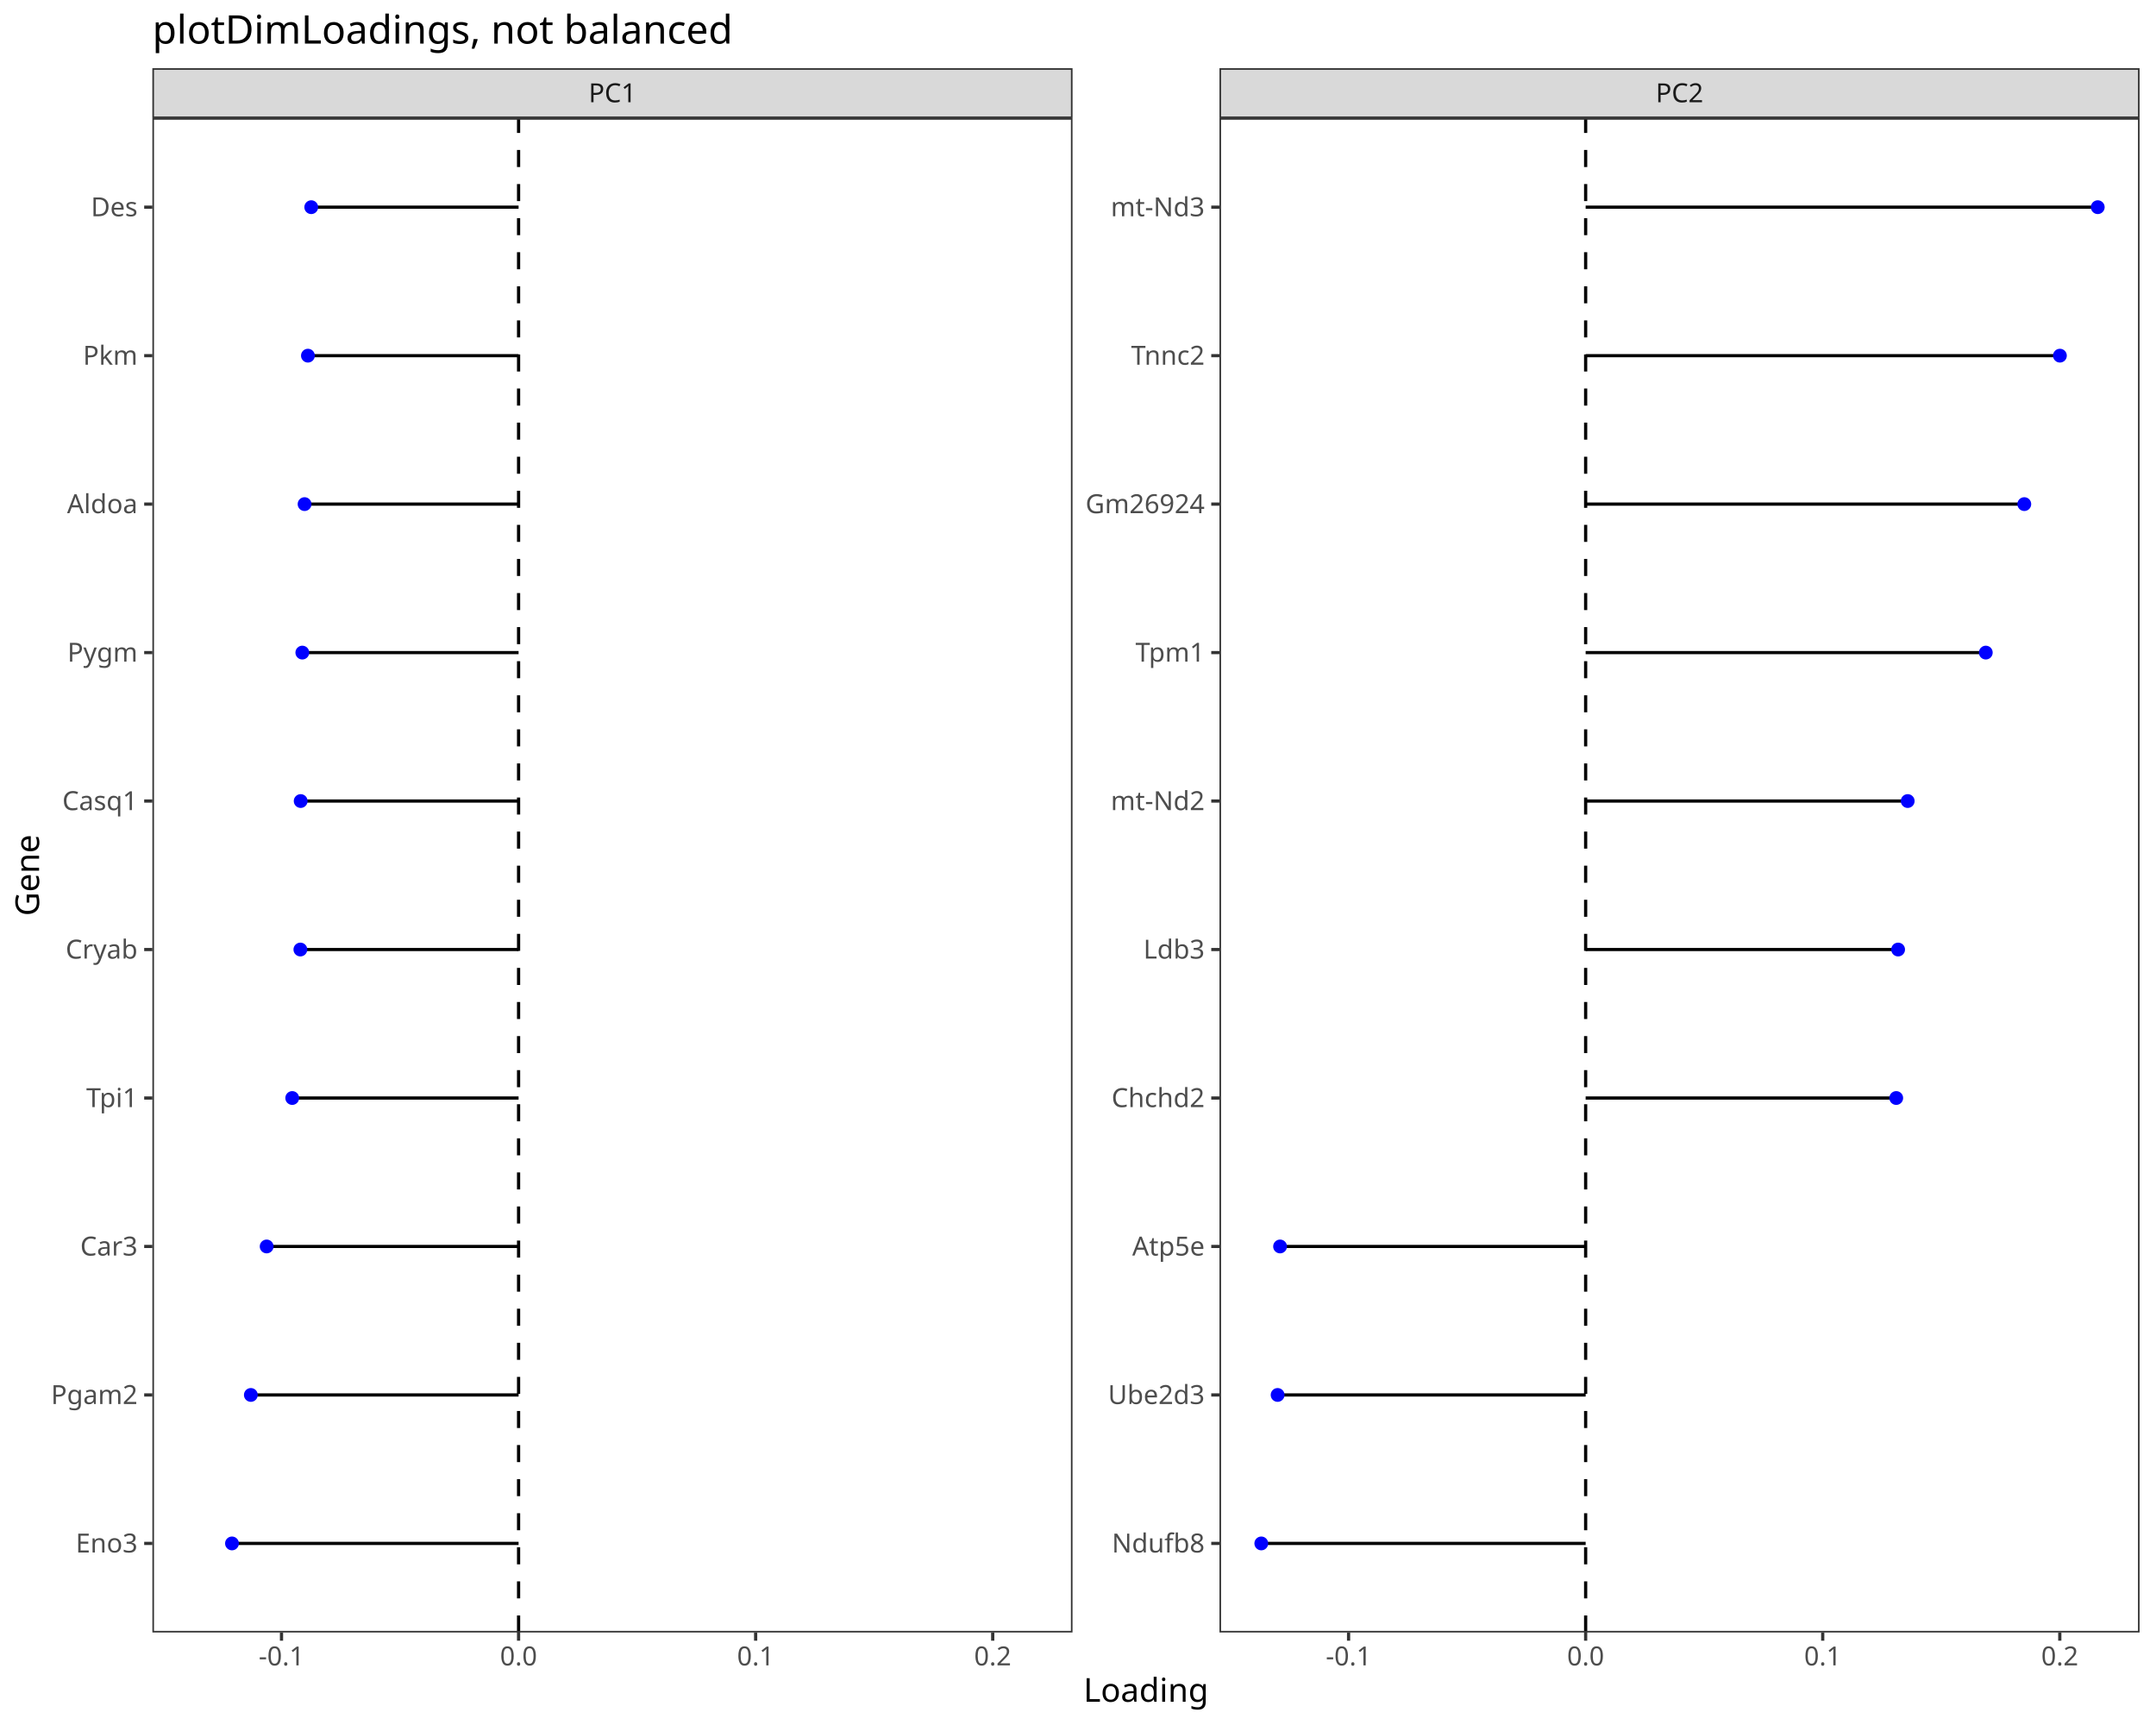
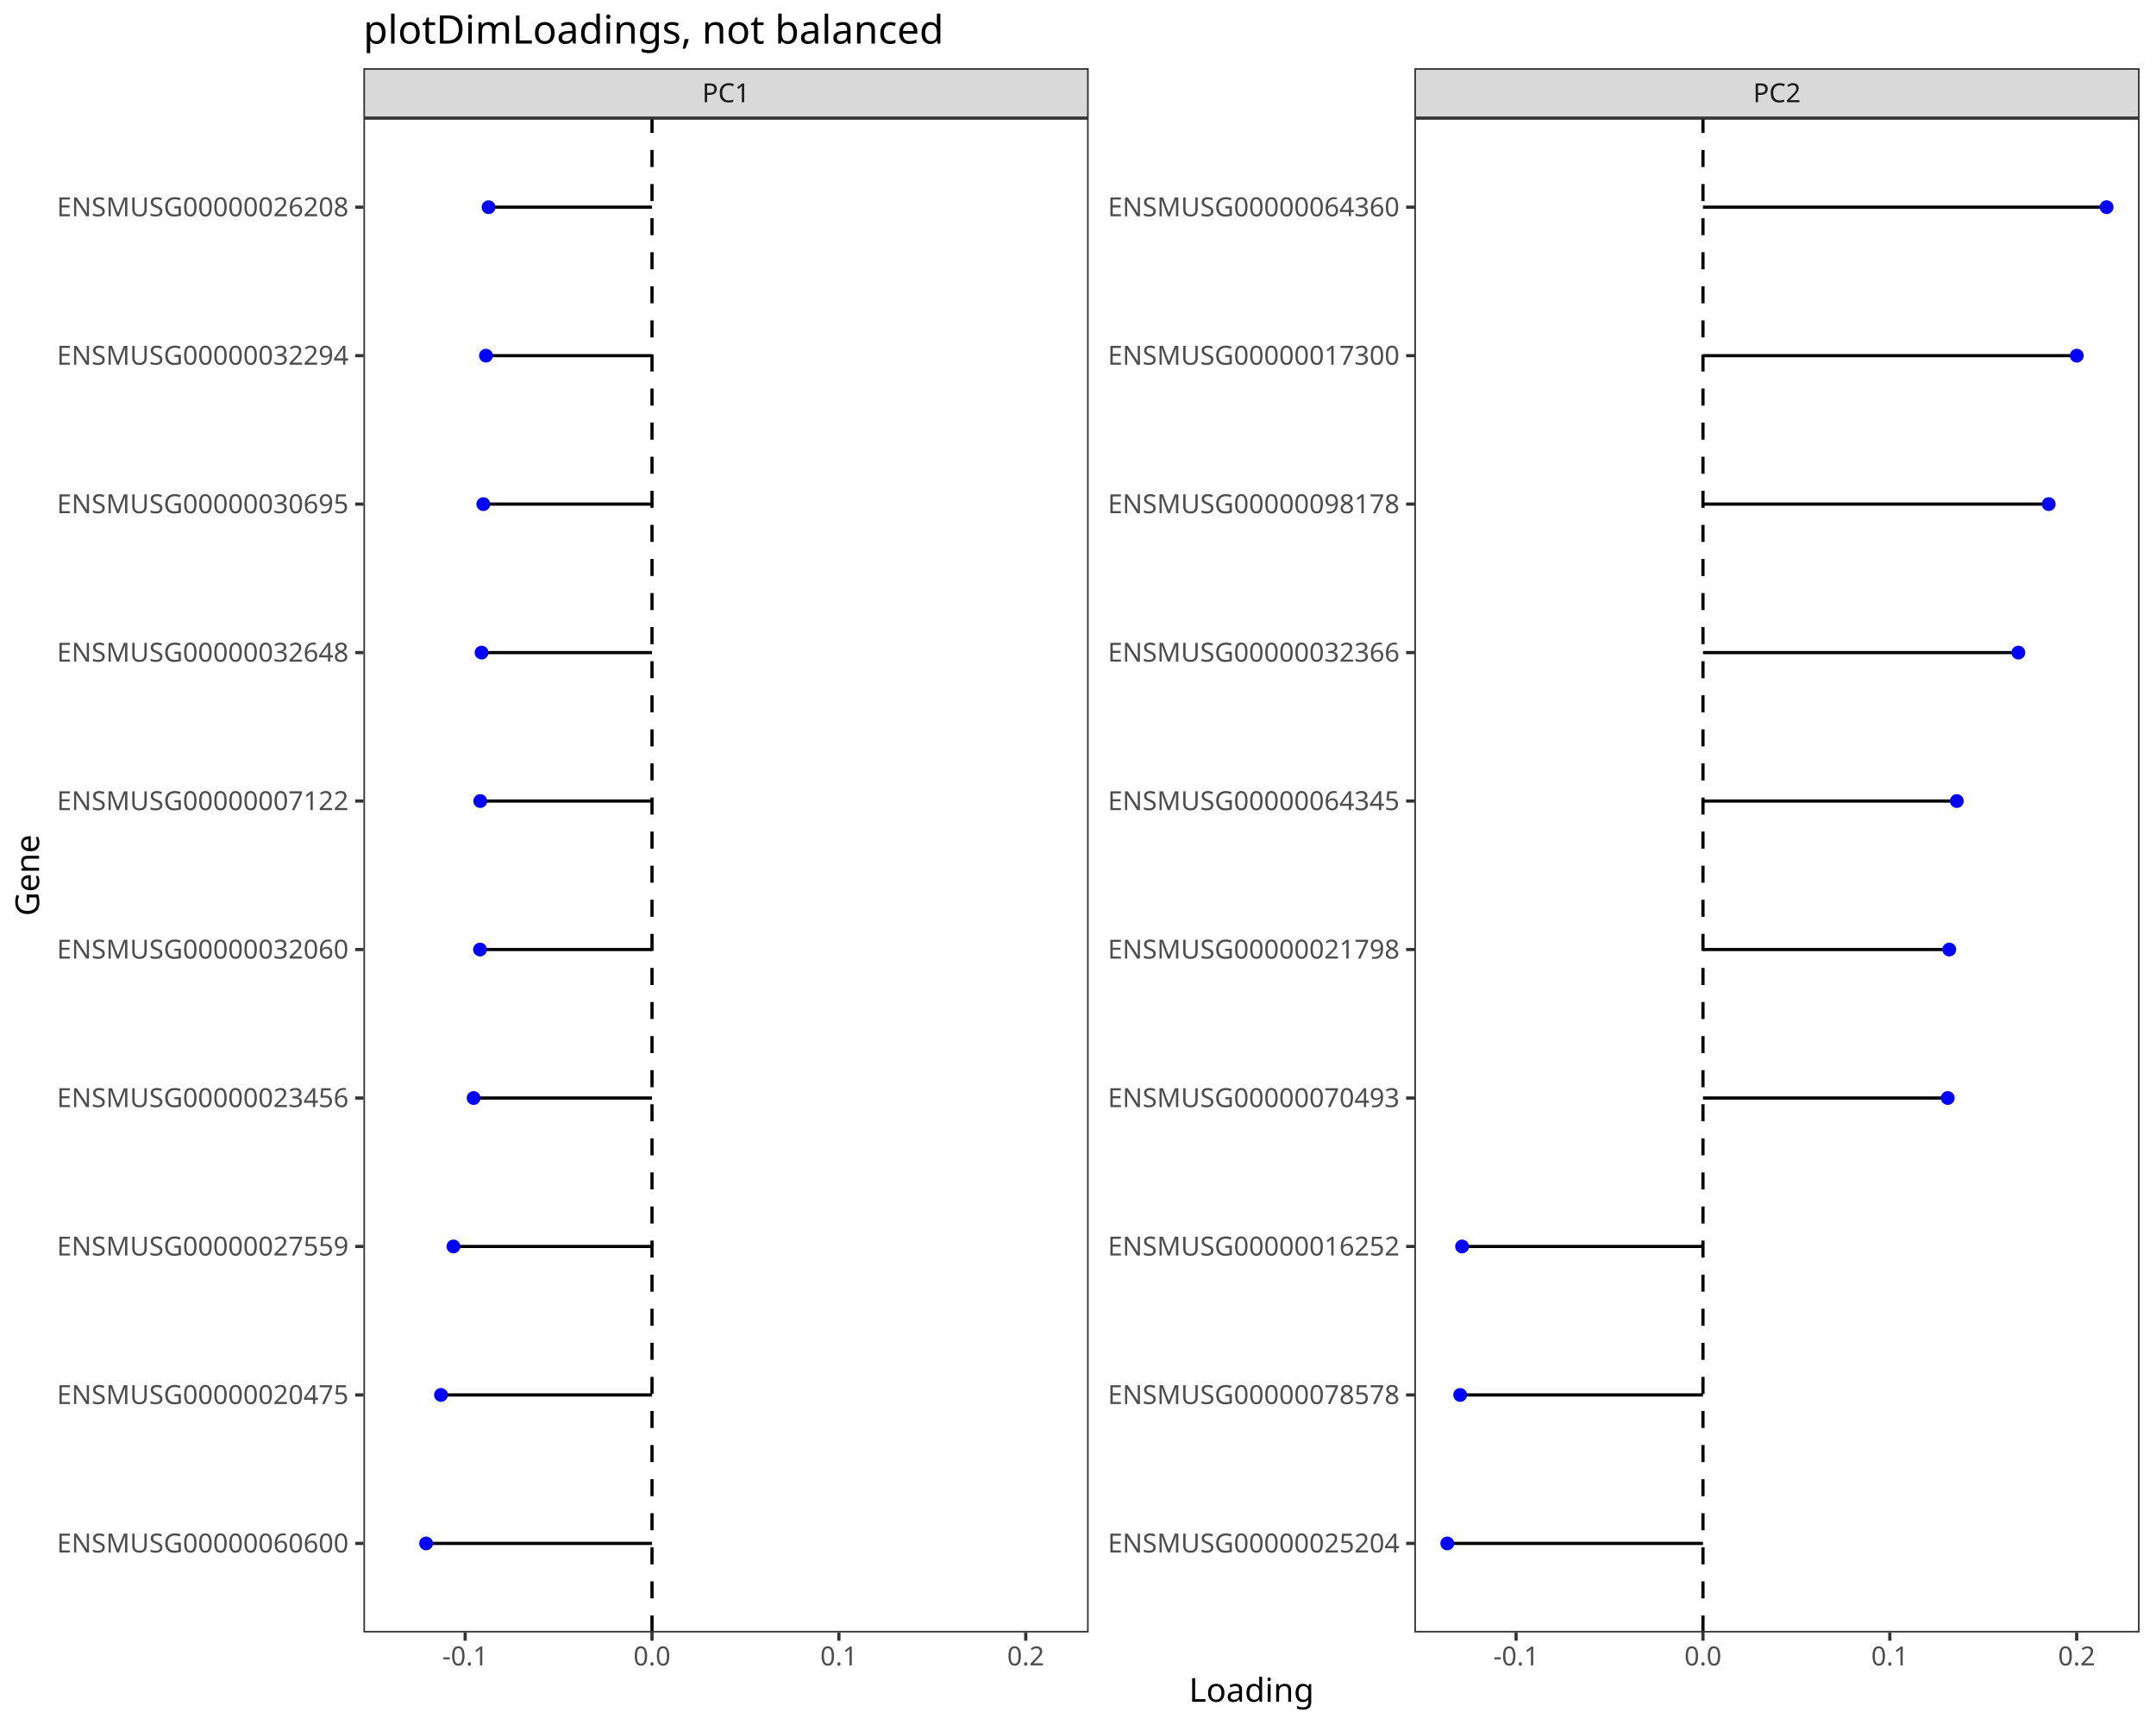
<svg xmlns="http://www.w3.org/2000/svg" class="svglite" data-engine-version="2.0" width="720.00pt" height="576.00pt" viewBox="0 0 720.00 576.00">
  <defs>
    <style type="text/css">
    .svglite line, .svglite polyline, .svglite polygon, .svglite path, .svglite rect, .svglite circle {
      fill: none;
      stroke: #000000;
      stroke-linecap: round;
      stroke-linejoin: round;
      stroke-miterlimit: 10.00;
    }
  </style>
  </defs>
  <rect width="100%" height="100%" style="stroke: none; fill: #FFFFFF;" />
  <defs>
    <clipPath id="cpMC4wMHw3MjAuMDB8MC4wMHw1NzYuMDA=">
      <rect x="0.00" y="0.00" width="720.00" height="576.00" />
    </clipPath>
  </defs>
  <g clip-path="url(#cpMC4wMHw3MjAuMDB8MC4wMHw1NzYuMDA=)">
    <rect x="0.00" y="0.00" width="720.00" height="576.00" style="stroke-width: 1.07; stroke: #FFFFFF; fill: #FFFFFF;" />
  </g>
  <defs>
-     <clipPath id="cpNTAuODl8MzU4LjE3fDM5LjQzfDU0NS4xMQ==">
-       <rect x="50.89" y="39.43" width="307.28" height="505.68" />
+     <clipPath id="cpMTIxLjM2fDM2My41NnwzOS40M3w1NDUuMTE=">
+       <rect x="121.36" y="39.43" width="242.20" height="505.68" />
    </clipPath>
  </defs>
-   <g clip-path="url(#cpNTAuODl8MzU4LjE3fDM5LjQzfDU0NS4xMQ==)">
-     <rect x="50.89" y="39.43" width="307.28" height="505.68" style="stroke-width: 1.07; stroke: none; fill: #FFFFFF;" />
-     <line x1="77.47" y1="515.37" x2="173.18" y2="515.37" style="stroke-width: 1.07; stroke-linecap: butt;" />
-     <line x1="83.77" y1="465.79" x2="173.18" y2="465.79" style="stroke-width: 1.07; stroke-linecap: butt;" />
-     <line x1="89.05" y1="416.21" x2="173.18" y2="416.21" style="stroke-width: 1.07; stroke-linecap: butt;" />
-     <line x1="97.59" y1="366.64" x2="173.18" y2="366.64" style="stroke-width: 1.07; stroke-linecap: butt;" />
-     <line x1="100.31" y1="317.06" x2="173.18" y2="317.06" style="stroke-width: 1.07; stroke-linecap: butt;" />
-     <line x1="100.41" y1="267.48" x2="173.18" y2="267.48" style="stroke-width: 1.07; stroke-linecap: butt;" />
-     <line x1="100.96" y1="217.91" x2="173.18" y2="217.91" style="stroke-width: 1.07; stroke-linecap: butt;" />
-     <line x1="101.71" y1="168.33" x2="173.18" y2="168.33" style="stroke-width: 1.07; stroke-linecap: butt;" />
-     <line x1="102.83" y1="118.76" x2="173.18" y2="118.76" style="stroke-width: 1.07; stroke-linecap: butt;" />
-     <line x1="103.94" y1="69.18" x2="173.18" y2="69.18" style="stroke-width: 1.07; stroke-linecap: butt;" />
-     <circle cx="77.47" cy="515.37" r="1.95" style="stroke-width: 0.71; stroke: #0000FF; fill: #0000FF;" />
-     <circle cx="83.77" cy="465.79" r="1.95" style="stroke-width: 0.71; stroke: #0000FF; fill: #0000FF;" />
-     <circle cx="89.05" cy="416.21" r="1.95" style="stroke-width: 0.71; stroke: #0000FF; fill: #0000FF;" />
-     <circle cx="97.59" cy="366.64" r="1.95" style="stroke-width: 0.71; stroke: #0000FF; fill: #0000FF;" />
-     <circle cx="100.31" cy="317.06" r="1.95" style="stroke-width: 0.71; stroke: #0000FF; fill: #0000FF;" />
-     <circle cx="100.41" cy="267.48" r="1.95" style="stroke-width: 0.71; stroke: #0000FF; fill: #0000FF;" />
-     <circle cx="100.96" cy="217.91" r="1.95" style="stroke-width: 0.71; stroke: #0000FF; fill: #0000FF;" />
-     <circle cx="101.71" cy="168.33" r="1.95" style="stroke-width: 0.71; stroke: #0000FF; fill: #0000FF;" />
-     <circle cx="102.83" cy="118.76" r="1.95" style="stroke-width: 0.71; stroke: #0000FF; fill: #0000FF;" />
-     <circle cx="103.94" cy="69.18" r="1.95" style="stroke-width: 0.71; stroke: #0000FF; fill: #0000FF;" />
-     <line x1="173.18" y1="545.11" x2="173.18" y2="39.43" style="stroke-width: 1.07; stroke-dasharray: 5.69,5.69; stroke-linecap: butt;" />
-     <rect x="50.89" y="39.43" width="307.28" height="505.68" style="stroke-width: 1.07; stroke: #333333;" />
+   <g clip-path="url(#cpMTIxLjM2fDM2My41NnwzOS40M3w1NDUuMTE=)">
+     <rect x="121.36" y="39.43" width="242.20" height="505.68" style="stroke-width: 1.07; stroke: none; fill: #FFFFFF;" />
+     <line x1="142.30" y1="515.37" x2="217.74" y2="515.37" style="stroke-width: 1.07; stroke-linecap: butt;" />
+     <line x1="147.27" y1="465.79" x2="217.74" y2="465.79" style="stroke-width: 1.07; stroke-linecap: butt;" />
+     <line x1="151.43" y1="416.21" x2="217.74" y2="416.21" style="stroke-width: 1.07; stroke-linecap: butt;" />
+     <line x1="158.17" y1="366.64" x2="217.74" y2="366.64" style="stroke-width: 1.07; stroke-linecap: butt;" />
+     <line x1="160.31" y1="317.06" x2="217.74" y2="317.06" style="stroke-width: 1.07; stroke-linecap: butt;" />
+     <line x1="160.38" y1="267.48" x2="217.74" y2="267.48" style="stroke-width: 1.07; stroke-linecap: butt;" />
+     <line x1="160.82" y1="217.91" x2="217.74" y2="217.91" style="stroke-width: 1.07; stroke-linecap: butt;" />
+     <line x1="161.41" y1="168.33" x2="217.74" y2="168.33" style="stroke-width: 1.07; stroke-linecap: butt;" />
+     <line x1="162.29" y1="118.76" x2="217.74" y2="118.76" style="stroke-width: 1.07; stroke-linecap: butt;" />
+     <line x1="163.17" y1="69.18" x2="217.74" y2="69.18" style="stroke-width: 1.07; stroke-linecap: butt;" />
+     <circle cx="142.30" cy="515.37" r="1.95" style="stroke-width: 0.71; stroke: #0000FF; fill: #0000FF;" />
+     <circle cx="147.27" cy="465.79" r="1.95" style="stroke-width: 0.71; stroke: #0000FF; fill: #0000FF;" />
+     <circle cx="151.43" cy="416.21" r="1.95" style="stroke-width: 0.71; stroke: #0000FF; fill: #0000FF;" />
+     <circle cx="158.17" cy="366.64" r="1.95" style="stroke-width: 0.71; stroke: #0000FF; fill: #0000FF;" />
+     <circle cx="160.31" cy="317.06" r="1.95" style="stroke-width: 0.71; stroke: #0000FF; fill: #0000FF;" />
+     <circle cx="160.38" cy="267.48" r="1.95" style="stroke-width: 0.71; stroke: #0000FF; fill: #0000FF;" />
+     <circle cx="160.82" cy="217.91" r="1.95" style="stroke-width: 0.71; stroke: #0000FF; fill: #0000FF;" />
+     <circle cx="161.41" cy="168.33" r="1.95" style="stroke-width: 0.71; stroke: #0000FF; fill: #0000FF;" />
+     <circle cx="162.29" cy="118.76" r="1.95" style="stroke-width: 0.71; stroke: #0000FF; fill: #0000FF;" />
+     <circle cx="163.17" cy="69.18" r="1.95" style="stroke-width: 0.71; stroke: #0000FF; fill: #0000FF;" />
+     <line x1="217.74" y1="545.11" x2="217.74" y2="39.43" style="stroke-width: 1.07; stroke-dasharray: 5.69,5.69; stroke-linecap: butt;" />
+     <rect x="121.36" y="39.43" width="242.20" height="505.68" style="stroke-width: 1.07; stroke: #333333;" />
  </g>
  <g clip-path="url(#cpMC4wMHw3MjAuMDB8MC4wMHw1NzYuMDA=)">
</g>
  <defs>
-     <clipPath id="cpNDA3LjI0fDcxNC41MnwzOS40M3w1NDUuMTE=">
-       <rect x="407.24" y="39.43" width="307.28" height="505.68" />
+     <clipPath id="cpNDcyLjMyfDcxNC41MnwzOS40M3w1NDUuMTE=">
+       <rect x="472.32" y="39.43" width="242.20" height="505.68" />
    </clipPath>
  </defs>
-   <g clip-path="url(#cpNDA3LjI0fDcxNC41MnwzOS40M3w1NDUuMTE=)">
-     <rect x="407.24" y="39.43" width="307.28" height="505.68" style="stroke-width: 1.07; stroke: none; fill: #FFFFFF;" />
-     <line x1="700.55" y1="69.18" x2="529.53" y2="69.18" style="stroke-width: 1.07; stroke-linecap: butt;" />
-     <line x1="687.91" y1="118.76" x2="529.53" y2="118.76" style="stroke-width: 1.07; stroke-linecap: butt;" />
-     <line x1="676.02" y1="168.33" x2="529.53" y2="168.33" style="stroke-width: 1.07; stroke-linecap: butt;" />
-     <line x1="663.16" y1="217.91" x2="529.53" y2="217.91" style="stroke-width: 1.07; stroke-linecap: butt;" />
-     <line x1="421.21" y1="515.37" x2="529.53" y2="515.37" style="stroke-width: 1.07; stroke-linecap: butt;" />
-     <line x1="637.08" y1="267.48" x2="529.53" y2="267.48" style="stroke-width: 1.07; stroke-linecap: butt;" />
-     <line x1="633.88" y1="317.06" x2="529.53" y2="317.06" style="stroke-width: 1.07; stroke-linecap: butt;" />
-     <line x1="633.25" y1="366.64" x2="529.53" y2="366.64" style="stroke-width: 1.07; stroke-linecap: butt;" />
-     <line x1="426.66" y1="465.79" x2="529.53" y2="465.79" style="stroke-width: 1.07; stroke-linecap: butt;" />
-     <line x1="427.48" y1="416.21" x2="529.53" y2="416.21" style="stroke-width: 1.07; stroke-linecap: butt;" />
-     <circle cx="700.55" cy="69.18" r="1.95" style="stroke-width: 0.71; stroke: #0000FF; fill: #0000FF;" />
-     <circle cx="687.91" cy="118.76" r="1.95" style="stroke-width: 0.71; stroke: #0000FF; fill: #0000FF;" />
-     <circle cx="676.02" cy="168.33" r="1.95" style="stroke-width: 0.71; stroke: #0000FF; fill: #0000FF;" />
-     <circle cx="663.16" cy="217.91" r="1.95" style="stroke-width: 0.71; stroke: #0000FF; fill: #0000FF;" />
-     <circle cx="421.21" cy="515.37" r="1.95" style="stroke-width: 0.71; stroke: #0000FF; fill: #0000FF;" />
-     <circle cx="637.08" cy="267.48" r="1.95" style="stroke-width: 0.71; stroke: #0000FF; fill: #0000FF;" />
-     <circle cx="633.88" cy="317.06" r="1.95" style="stroke-width: 0.71; stroke: #0000FF; fill: #0000FF;" />
-     <circle cx="633.25" cy="366.64" r="1.95" style="stroke-width: 0.71; stroke: #0000FF; fill: #0000FF;" />
-     <circle cx="426.66" cy="465.79" r="1.95" style="stroke-width: 0.71; stroke: #0000FF; fill: #0000FF;" />
-     <circle cx="427.48" cy="416.21" r="1.95" style="stroke-width: 0.71; stroke: #0000FF; fill: #0000FF;" />
-     <line x1="529.53" y1="545.11" x2="529.53" y2="39.43" style="stroke-width: 1.07; stroke-dasharray: 5.69,5.69; stroke-linecap: butt;" />
-     <rect x="407.24" y="39.43" width="307.28" height="505.68" style="stroke-width: 1.07; stroke: #333333;" />
+   <g clip-path="url(#cpNDcyLjMyfDcxNC41MnwzOS40M3w1NDUuMTE=)">
+     <rect x="472.32" y="39.43" width="242.20" height="505.68" style="stroke-width: 1.07; stroke: none; fill: #FFFFFF;" />
+     <line x1="703.51" y1="69.18" x2="568.71" y2="69.18" style="stroke-width: 1.07; stroke-linecap: butt;" />
+     <line x1="693.55" y1="118.76" x2="568.71" y2="118.76" style="stroke-width: 1.07; stroke-linecap: butt;" />
+     <line x1="684.18" y1="168.33" x2="568.71" y2="168.33" style="stroke-width: 1.07; stroke-linecap: butt;" />
+     <line x1="674.04" y1="217.91" x2="568.71" y2="217.91" style="stroke-width: 1.07; stroke-linecap: butt;" />
+     <line x1="483.33" y1="515.37" x2="568.71" y2="515.37" style="stroke-width: 1.07; stroke-linecap: butt;" />
+     <line x1="653.48" y1="267.48" x2="568.71" y2="267.48" style="stroke-width: 1.07; stroke-linecap: butt;" />
+     <line x1="650.96" y1="317.06" x2="568.71" y2="317.06" style="stroke-width: 1.07; stroke-linecap: butt;" />
+     <line x1="650.46" y1="366.64" x2="568.71" y2="366.64" style="stroke-width: 1.07; stroke-linecap: butt;" />
+     <line x1="487.63" y1="465.79" x2="568.71" y2="465.79" style="stroke-width: 1.07; stroke-linecap: butt;" />
+     <line x1="488.27" y1="416.21" x2="568.71" y2="416.21" style="stroke-width: 1.07; stroke-linecap: butt;" />
+     <circle cx="703.51" cy="69.18" r="1.95" style="stroke-width: 0.71; stroke: #0000FF; fill: #0000FF;" />
+     <circle cx="693.55" cy="118.76" r="1.95" style="stroke-width: 0.71; stroke: #0000FF; fill: #0000FF;" />
+     <circle cx="684.18" cy="168.33" r="1.95" style="stroke-width: 0.71; stroke: #0000FF; fill: #0000FF;" />
+     <circle cx="674.04" cy="217.91" r="1.95" style="stroke-width: 0.71; stroke: #0000FF; fill: #0000FF;" />
+     <circle cx="483.33" cy="515.37" r="1.95" style="stroke-width: 0.71; stroke: #0000FF; fill: #0000FF;" />
+     <circle cx="653.48" cy="267.48" r="1.95" style="stroke-width: 0.71; stroke: #0000FF; fill: #0000FF;" />
+     <circle cx="650.96" cy="317.06" r="1.95" style="stroke-width: 0.71; stroke: #0000FF; fill: #0000FF;" />
+     <circle cx="650.46" cy="366.64" r="1.95" style="stroke-width: 0.71; stroke: #0000FF; fill: #0000FF;" />
+     <circle cx="487.63" cy="465.79" r="1.95" style="stroke-width: 0.71; stroke: #0000FF; fill: #0000FF;" />
+     <circle cx="488.27" cy="416.21" r="1.95" style="stroke-width: 0.71; stroke: #0000FF; fill: #0000FF;" />
+     <line x1="568.71" y1="545.11" x2="568.71" y2="39.43" style="stroke-width: 1.07; stroke-dasharray: 5.69,5.69; stroke-linecap: butt;" />
+     <rect x="472.32" y="39.43" width="242.20" height="505.68" style="stroke-width: 1.07; stroke: #333333;" />
  </g>
  <g clip-path="url(#cpMC4wMHw3MjAuMDB8MC4wMHw1NzYuMDA=)">
</g>
  <defs>
-     <clipPath id="cpNTAuODl8MzU4LjE3fDIyLjc4fDM5LjQz">
-       <rect x="50.89" y="22.78" width="307.28" height="16.65" />
+     <clipPath id="cpMTIxLjM2fDM2My41NnwyMi43OHwzOS40Mw==">
+       <rect x="121.36" y="22.78" width="242.20" height="16.65" />
    </clipPath>
  </defs>
-   <g clip-path="url(#cpNTAuODl8MzU4LjE3fDIyLjc4fDM5LjQz)">
-     <rect x="50.89" y="22.78" width="307.28" height="16.65" style="stroke-width: 1.07; stroke: #333333; fill: #D9D9D9;" />
-     <text x="204.53" y="34.14" text-anchor="middle" style="font-size: 8.80px; fill: #1A1A1A; font-family: sans;" textLength="17.12px" lengthAdjust="spacingAndGlyphs">PC1</text>
+   <g clip-path="url(#cpMTIxLjM2fDM2My41NnwyMi43OHwzOS40Mw==)">
+     <rect x="121.36" y="22.78" width="242.20" height="16.65" style="stroke-width: 1.07; stroke: #333333; fill: #D9D9D9;" />
+     <text x="242.46" y="34.14" text-anchor="middle" style="font-size: 8.80px; fill: #1A1A1A; font-family: sans;" textLength="17.12px" lengthAdjust="spacingAndGlyphs">PC1</text>
  </g>
  <g clip-path="url(#cpMC4wMHw3MjAuMDB8MC4wMHw1NzYuMDA=)">
</g>
  <defs>
-     <clipPath id="cpNDA3LjI0fDcxNC41MnwyMi43OHwzOS40Mw==">
-       <rect x="407.24" y="22.78" width="307.28" height="16.65" />
+     <clipPath id="cpNDcyLjMyfDcxNC41MnwyMi43OHwzOS40Mw==">
+       <rect x="472.32" y="22.78" width="242.20" height="16.65" />
    </clipPath>
  </defs>
-   <g clip-path="url(#cpNDA3LjI0fDcxNC41MnwyMi43OHwzOS40Mw==)">
-     <rect x="407.24" y="22.78" width="307.28" height="16.65" style="stroke-width: 1.07; stroke: #333333; fill: #D9D9D9;" />
-     <text x="560.88" y="34.14" text-anchor="middle" style="font-size: 8.80px; fill: #1A1A1A; font-family: sans;" textLength="17.12px" lengthAdjust="spacingAndGlyphs">PC2</text>
+   <g clip-path="url(#cpNDcyLjMyfDcxNC41MnwyMi43OHwzOS40Mw==)">
+     <rect x="472.32" y="22.78" width="242.20" height="16.65" style="stroke-width: 1.07; stroke: #333333; fill: #D9D9D9;" />
+     <text x="593.42" y="34.14" text-anchor="middle" style="font-size: 8.80px; fill: #1A1A1A; font-family: sans;" textLength="17.12px" lengthAdjust="spacingAndGlyphs">PC2</text>
  </g>
  <g clip-path="url(#cpMC4wMHw3MjAuMDB8MC4wMHw1NzYuMDA=)">
-     <polyline points="94.01,547.85 94.01,545.11 " style="stroke-width: 1.07; stroke: #333333; stroke-linecap: butt;" />
-     <polyline points="173.18,547.85 173.18,545.11 " style="stroke-width: 1.07; stroke: #333333; stroke-linecap: butt;" />
-     <polyline points="252.35,547.85 252.35,545.11 " style="stroke-width: 1.07; stroke: #333333; stroke-linecap: butt;" />
-     <polyline points="331.52,547.85 331.52,545.11 " style="stroke-width: 1.07; stroke: #333333; stroke-linecap: butt;" />
-     <text x="94.01" y="556.10" text-anchor="middle" style="font-size: 8.80px; fill: #4D4D4D; font-family: sans;" textLength="15.16px" lengthAdjust="spacingAndGlyphs">-0.1</text>
-     <text x="173.18" y="556.10" text-anchor="middle" style="font-size: 8.80px; fill: #4D4D4D; font-family: sans;" textLength="12.23px" lengthAdjust="spacingAndGlyphs">0.0</text>
-     <text x="252.35" y="556.10" text-anchor="middle" style="font-size: 8.80px; fill: #4D4D4D; font-family: sans;" textLength="12.23px" lengthAdjust="spacingAndGlyphs">0.1</text>
-     <text x="331.52" y="556.10" text-anchor="middle" style="font-size: 8.80px; fill: #4D4D4D; font-family: sans;" textLength="12.23px" lengthAdjust="spacingAndGlyphs">0.2</text>
-     <polyline points="450.36,547.85 450.36,545.11 " style="stroke-width: 1.07; stroke: #333333; stroke-linecap: butt;" />
-     <polyline points="529.53,547.85 529.53,545.11 " style="stroke-width: 1.07; stroke: #333333; stroke-linecap: butt;" />
-     <polyline points="608.70,547.85 608.70,545.11 " style="stroke-width: 1.07; stroke: #333333; stroke-linecap: butt;" />
-     <polyline points="687.87,547.85 687.87,545.11 " style="stroke-width: 1.07; stroke: #333333; stroke-linecap: butt;" />
-     <text x="450.36" y="556.10" text-anchor="middle" style="font-size: 8.80px; fill: #4D4D4D; font-family: sans;" textLength="15.16px" lengthAdjust="spacingAndGlyphs">-0.1</text>
-     <text x="529.53" y="556.10" text-anchor="middle" style="font-size: 8.80px; fill: #4D4D4D; font-family: sans;" textLength="12.23px" lengthAdjust="spacingAndGlyphs">0.0</text>
-     <text x="608.70" y="556.10" text-anchor="middle" style="font-size: 8.80px; fill: #4D4D4D; font-family: sans;" textLength="12.23px" lengthAdjust="spacingAndGlyphs">0.1</text>
-     <text x="687.87" y="556.10" text-anchor="middle" style="font-size: 8.80px; fill: #4D4D4D; font-family: sans;" textLength="12.23px" lengthAdjust="spacingAndGlyphs">0.2</text>
-     <text x="402.31" y="518.39" text-anchor="end" style="font-size: 8.80px; fill: #4D4D4D; font-family: sans;" textLength="28.38px" lengthAdjust="spacingAndGlyphs">Ndufb8</text>
-     <text x="402.31" y="468.82" text-anchor="end" style="font-size: 8.80px; fill: #4D4D4D; font-family: sans;" textLength="30.83px" lengthAdjust="spacingAndGlyphs">Ube2d3</text>
-     <text x="402.31" y="419.24" text-anchor="end" style="font-size: 8.80px; fill: #4D4D4D; font-family: sans;" textLength="23.00px" lengthAdjust="spacingAndGlyphs">Atp5e</text>
-     <text x="402.31" y="369.67" text-anchor="end" style="font-size: 8.80px; fill: #4D4D4D; font-family: sans;" textLength="30.34px" lengthAdjust="spacingAndGlyphs">Chchd2</text>
-     <text x="402.31" y="320.09" text-anchor="end" style="font-size: 8.80px; fill: #4D4D4D; font-family: sans;" textLength="19.58px" lengthAdjust="spacingAndGlyphs">Ldb3</text>
-     <text x="402.31" y="270.51" text-anchor="end" style="font-size: 8.80px; fill: #4D4D4D; font-family: sans;" textLength="28.86px" lengthAdjust="spacingAndGlyphs">mt-Nd2</text>
-     <text x="402.31" y="220.94" text-anchor="end" style="font-size: 8.80px; fill: #4D4D4D; font-family: sans;" textLength="22.50px" lengthAdjust="spacingAndGlyphs">Tpm1</text>
-     <text x="402.31" y="171.36" text-anchor="end" style="font-size: 8.80px; fill: #4D4D4D; font-family: sans;" textLength="38.65px" lengthAdjust="spacingAndGlyphs">Gm26924</text>
-     <text x="402.31" y="121.78" text-anchor="end" style="font-size: 8.80px; fill: #4D4D4D; font-family: sans;" textLength="24.46px" lengthAdjust="spacingAndGlyphs">Tnnc2</text>
-     <text x="402.31" y="72.21" text-anchor="end" style="font-size: 8.80px; fill: #4D4D4D; font-family: sans;" textLength="28.86px" lengthAdjust="spacingAndGlyphs">mt-Nd3</text>
-     <polyline points="404.50,515.37 407.24,515.37 " style="stroke-width: 1.07; stroke: #333333; stroke-linecap: butt;" />
-     <polyline points="404.50,465.79 407.24,465.79 " style="stroke-width: 1.07; stroke: #333333; stroke-linecap: butt;" />
-     <polyline points="404.50,416.21 407.24,416.21 " style="stroke-width: 1.07; stroke: #333333; stroke-linecap: butt;" />
-     <polyline points="404.50,366.64 407.24,366.64 " style="stroke-width: 1.07; stroke: #333333; stroke-linecap: butt;" />
-     <polyline points="404.50,317.06 407.24,317.06 " style="stroke-width: 1.07; stroke: #333333; stroke-linecap: butt;" />
-     <polyline points="404.50,267.48 407.24,267.48 " style="stroke-width: 1.07; stroke: #333333; stroke-linecap: butt;" />
-     <polyline points="404.50,217.91 407.24,217.91 " style="stroke-width: 1.07; stroke: #333333; stroke-linecap: butt;" />
-     <polyline points="404.50,168.33 407.24,168.33 " style="stroke-width: 1.07; stroke: #333333; stroke-linecap: butt;" />
-     <polyline points="404.50,118.76 407.24,118.76 " style="stroke-width: 1.07; stroke: #333333; stroke-linecap: butt;" />
-     <polyline points="404.50,69.18 407.24,69.18 " style="stroke-width: 1.07; stroke: #333333; stroke-linecap: butt;" />
-     <text x="45.96" y="518.39" text-anchor="end" style="font-size: 8.80px; fill: #4D4D4D; font-family: sans;" textLength="20.56px" lengthAdjust="spacingAndGlyphs">Eno3</text>
-     <text x="45.96" y="468.82" text-anchor="end" style="font-size: 8.80px; fill: #4D4D4D; font-family: sans;" textLength="27.89px" lengthAdjust="spacingAndGlyphs">Pgam2</text>
-     <text x="45.96" y="419.24" text-anchor="end" style="font-size: 8.80px; fill: #4D4D4D; font-family: sans;" textLength="19.08px" lengthAdjust="spacingAndGlyphs">Car3</text>
-     <text x="45.96" y="369.67" text-anchor="end" style="font-size: 8.80px; fill: #4D4D4D; font-family: sans;" textLength="17.12px" lengthAdjust="spacingAndGlyphs">Tpi1</text>
-     <text x="45.96" y="320.09" text-anchor="end" style="font-size: 8.80px; fill: #4D4D4D; font-family: sans;" textLength="23.48px" lengthAdjust="spacingAndGlyphs">Cryab</text>
-     <text x="45.96" y="270.51" text-anchor="end" style="font-size: 8.80px; fill: #4D4D4D; font-family: sans;" textLength="25.44px" lengthAdjust="spacingAndGlyphs">Casq1</text>
-     <text x="45.96" y="220.94" text-anchor="end" style="font-size: 8.80px; fill: #4D4D4D; font-family: sans;" textLength="22.50px" lengthAdjust="spacingAndGlyphs">Pygm</text>
-     <text x="45.96" y="171.36" text-anchor="end" style="font-size: 8.80px; fill: #4D4D4D; font-family: sans;" textLength="22.51px" lengthAdjust="spacingAndGlyphs">Aldoa</text>
-     <text x="45.96" y="121.78" text-anchor="end" style="font-size: 8.80px; fill: #4D4D4D; font-family: sans;" textLength="17.61px" lengthAdjust="spacingAndGlyphs">Pkm</text>
-     <text x="45.96" y="72.21" text-anchor="end" style="font-size: 8.80px; fill: #4D4D4D; font-family: sans;" textLength="15.66px" lengthAdjust="spacingAndGlyphs">Des</text>
-     <polyline points="48.15,515.37 50.89,515.37 " style="stroke-width: 1.07; stroke: #333333; stroke-linecap: butt;" />
-     <polyline points="48.15,465.79 50.89,465.79 " style="stroke-width: 1.07; stroke: #333333; stroke-linecap: butt;" />
-     <polyline points="48.15,416.21 50.89,416.21 " style="stroke-width: 1.07; stroke: #333333; stroke-linecap: butt;" />
-     <polyline points="48.15,366.64 50.89,366.64 " style="stroke-width: 1.07; stroke: #333333; stroke-linecap: butt;" />
-     <polyline points="48.15,317.06 50.89,317.06 " style="stroke-width: 1.07; stroke: #333333; stroke-linecap: butt;" />
-     <polyline points="48.15,267.48 50.89,267.48 " style="stroke-width: 1.07; stroke: #333333; stroke-linecap: butt;" />
-     <polyline points="48.15,217.91 50.89,217.91 " style="stroke-width: 1.07; stroke: #333333; stroke-linecap: butt;" />
-     <polyline points="48.15,168.33 50.89,168.33 " style="stroke-width: 1.07; stroke: #333333; stroke-linecap: butt;" />
-     <polyline points="48.15,118.76 50.89,118.76 " style="stroke-width: 1.07; stroke: #333333; stroke-linecap: butt;" />
-     <polyline points="48.15,69.18 50.89,69.18 " style="stroke-width: 1.07; stroke: #333333; stroke-linecap: butt;" />
-     <text x="382.71" y="568.24" text-anchor="middle" style="font-size: 11.00px; font-family: sans;" textLength="39.15px" lengthAdjust="spacingAndGlyphs">Loading</text>
+     <polyline points="155.34,547.85 155.34,545.11 " style="stroke-width: 1.07; stroke: #333333; stroke-linecap: butt;" />
+     <polyline points="217.74,547.85 217.74,545.11 " style="stroke-width: 1.07; stroke: #333333; stroke-linecap: butt;" />
+     <polyline points="280.15,547.85 280.15,545.11 " style="stroke-width: 1.07; stroke: #333333; stroke-linecap: butt;" />
+     <polyline points="342.55,547.85 342.55,545.11 " style="stroke-width: 1.07; stroke: #333333; stroke-linecap: butt;" />
+     <text x="155.34" y="556.10" text-anchor="middle" style="font-size: 8.80px; fill: #4D4D4D; font-family: sans;" textLength="15.16px" lengthAdjust="spacingAndGlyphs">-0.1</text>
+     <text x="217.74" y="556.10" text-anchor="middle" style="font-size: 8.80px; fill: #4D4D4D; font-family: sans;" textLength="12.23px" lengthAdjust="spacingAndGlyphs">0.0</text>
+     <text x="280.15" y="556.10" text-anchor="middle" style="font-size: 8.80px; fill: #4D4D4D; font-family: sans;" textLength="12.23px" lengthAdjust="spacingAndGlyphs">0.1</text>
+     <text x="342.55" y="556.10" text-anchor="middle" style="font-size: 8.80px; fill: #4D4D4D; font-family: sans;" textLength="12.23px" lengthAdjust="spacingAndGlyphs">0.2</text>
+     <polyline points="506.30,547.85 506.30,545.11 " style="stroke-width: 1.07; stroke: #333333; stroke-linecap: butt;" />
+     <polyline points="568.71,547.85 568.71,545.11 " style="stroke-width: 1.07; stroke: #333333; stroke-linecap: butt;" />
+     <polyline points="631.11,547.85 631.11,545.11 " style="stroke-width: 1.07; stroke: #333333; stroke-linecap: butt;" />
+     <polyline points="693.51,547.85 693.51,545.11 " style="stroke-width: 1.07; stroke: #333333; stroke-linecap: butt;" />
+     <text x="506.30" y="556.10" text-anchor="middle" style="font-size: 8.80px; fill: #4D4D4D; font-family: sans;" textLength="15.16px" lengthAdjust="spacingAndGlyphs">-0.1</text>
+     <text x="568.71" y="556.10" text-anchor="middle" style="font-size: 8.80px; fill: #4D4D4D; font-family: sans;" textLength="12.23px" lengthAdjust="spacingAndGlyphs">0.0</text>
+     <text x="631.11" y="556.10" text-anchor="middle" style="font-size: 8.80px; fill: #4D4D4D; font-family: sans;" textLength="12.23px" lengthAdjust="spacingAndGlyphs">0.1</text>
+     <text x="693.51" y="556.10" text-anchor="middle" style="font-size: 8.80px; fill: #4D4D4D; font-family: sans;" textLength="12.23px" lengthAdjust="spacingAndGlyphs">0.2</text>
+     <text x="467.39" y="518.39" text-anchor="end" style="font-size: 8.80px; fill: #4D4D4D; font-family: sans;" textLength="98.35px" lengthAdjust="spacingAndGlyphs">ENSMUSG00000025204</text>
+     <text x="467.39" y="468.82" text-anchor="end" style="font-size: 8.80px; fill: #4D4D4D; font-family: sans;" textLength="98.35px" lengthAdjust="spacingAndGlyphs">ENSMUSG00000078578</text>
+     <text x="467.39" y="419.24" text-anchor="end" style="font-size: 8.80px; fill: #4D4D4D; font-family: sans;" textLength="98.35px" lengthAdjust="spacingAndGlyphs">ENSMUSG00000016252</text>
+     <text x="467.39" y="369.67" text-anchor="end" style="font-size: 8.80px; fill: #4D4D4D; font-family: sans;" textLength="98.35px" lengthAdjust="spacingAndGlyphs">ENSMUSG00000070493</text>
+     <text x="467.39" y="320.09" text-anchor="end" style="font-size: 8.80px; fill: #4D4D4D; font-family: sans;" textLength="98.35px" lengthAdjust="spacingAndGlyphs">ENSMUSG00000021798</text>
+     <text x="467.39" y="270.51" text-anchor="end" style="font-size: 8.80px; fill: #4D4D4D; font-family: sans;" textLength="98.35px" lengthAdjust="spacingAndGlyphs">ENSMUSG00000064345</text>
+     <text x="467.39" y="220.94" text-anchor="end" style="font-size: 8.80px; fill: #4D4D4D; font-family: sans;" textLength="98.35px" lengthAdjust="spacingAndGlyphs">ENSMUSG00000032366</text>
+     <text x="467.39" y="171.36" text-anchor="end" style="font-size: 8.80px; fill: #4D4D4D; font-family: sans;" textLength="98.35px" lengthAdjust="spacingAndGlyphs">ENSMUSG00000098178</text>
+     <text x="467.39" y="121.78" text-anchor="end" style="font-size: 8.80px; fill: #4D4D4D; font-family: sans;" textLength="98.35px" lengthAdjust="spacingAndGlyphs">ENSMUSG00000017300</text>
+     <text x="467.39" y="72.21" text-anchor="end" style="font-size: 8.80px; fill: #4D4D4D; font-family: sans;" textLength="98.35px" lengthAdjust="spacingAndGlyphs">ENSMUSG00000064360</text>
+     <polyline points="469.58,515.37 472.32,515.37 " style="stroke-width: 1.07; stroke: #333333; stroke-linecap: butt;" />
+     <polyline points="469.58,465.79 472.32,465.79 " style="stroke-width: 1.07; stroke: #333333; stroke-linecap: butt;" />
+     <polyline points="469.58,416.21 472.32,416.21 " style="stroke-width: 1.07; stroke: #333333; stroke-linecap: butt;" />
+     <polyline points="469.58,366.64 472.32,366.64 " style="stroke-width: 1.07; stroke: #333333; stroke-linecap: butt;" />
+     <polyline points="469.58,317.06 472.32,317.06 " style="stroke-width: 1.07; stroke: #333333; stroke-linecap: butt;" />
+     <polyline points="469.58,267.48 472.32,267.48 " style="stroke-width: 1.07; stroke: #333333; stroke-linecap: butt;" />
+     <polyline points="469.58,217.91 472.32,217.91 " style="stroke-width: 1.07; stroke: #333333; stroke-linecap: butt;" />
+     <polyline points="469.58,168.33 472.32,168.33 " style="stroke-width: 1.07; stroke: #333333; stroke-linecap: butt;" />
+     <polyline points="469.58,118.76 472.32,118.76 " style="stroke-width: 1.07; stroke: #333333; stroke-linecap: butt;" />
+     <polyline points="469.58,69.18 472.32,69.18 " style="stroke-width: 1.07; stroke: #333333; stroke-linecap: butt;" />
+     <text x="116.42" y="518.39" text-anchor="end" style="font-size: 8.80px; fill: #4D4D4D; font-family: sans;" textLength="98.35px" lengthAdjust="spacingAndGlyphs">ENSMUSG00000060600</text>
+     <text x="116.42" y="468.82" text-anchor="end" style="font-size: 8.80px; fill: #4D4D4D; font-family: sans;" textLength="98.35px" lengthAdjust="spacingAndGlyphs">ENSMUSG00000020475</text>
+     <text x="116.42" y="419.24" text-anchor="end" style="font-size: 8.80px; fill: #4D4D4D; font-family: sans;" textLength="98.35px" lengthAdjust="spacingAndGlyphs">ENSMUSG00000027559</text>
+     <text x="116.42" y="369.67" text-anchor="end" style="font-size: 8.80px; fill: #4D4D4D; font-family: sans;" textLength="98.35px" lengthAdjust="spacingAndGlyphs">ENSMUSG00000023456</text>
+     <text x="116.42" y="320.09" text-anchor="end" style="font-size: 8.80px; fill: #4D4D4D; font-family: sans;" textLength="98.35px" lengthAdjust="spacingAndGlyphs">ENSMUSG00000032060</text>
+     <text x="116.42" y="270.51" text-anchor="end" style="font-size: 8.80px; fill: #4D4D4D; font-family: sans;" textLength="98.35px" lengthAdjust="spacingAndGlyphs">ENSMUSG00000007122</text>
+     <text x="116.42" y="220.94" text-anchor="end" style="font-size: 8.80px; fill: #4D4D4D; font-family: sans;" textLength="98.35px" lengthAdjust="spacingAndGlyphs">ENSMUSG00000032648</text>
+     <text x="116.42" y="171.36" text-anchor="end" style="font-size: 8.80px; fill: #4D4D4D; font-family: sans;" textLength="98.35px" lengthAdjust="spacingAndGlyphs">ENSMUSG00000030695</text>
+     <text x="116.42" y="121.78" text-anchor="end" style="font-size: 8.80px; fill: #4D4D4D; font-family: sans;" textLength="98.35px" lengthAdjust="spacingAndGlyphs">ENSMUSG00000032294</text>
+     <text x="116.42" y="72.21" text-anchor="end" style="font-size: 8.80px; fill: #4D4D4D; font-family: sans;" textLength="98.35px" lengthAdjust="spacingAndGlyphs">ENSMUSG00000026208</text>
+     <polyline points="118.62,515.37 121.36,515.37 " style="stroke-width: 1.07; stroke: #333333; stroke-linecap: butt;" />
+     <polyline points="118.62,465.79 121.36,465.79 " style="stroke-width: 1.07; stroke: #333333; stroke-linecap: butt;" />
+     <polyline points="118.62,416.21 121.36,416.21 " style="stroke-width: 1.07; stroke: #333333; stroke-linecap: butt;" />
+     <polyline points="118.62,366.64 121.36,366.64 " style="stroke-width: 1.07; stroke: #333333; stroke-linecap: butt;" />
+     <polyline points="118.62,317.06 121.36,317.06 " style="stroke-width: 1.07; stroke: #333333; stroke-linecap: butt;" />
+     <polyline points="118.62,267.48 121.36,267.48 " style="stroke-width: 1.07; stroke: #333333; stroke-linecap: butt;" />
+     <polyline points="118.62,217.91 121.36,217.91 " style="stroke-width: 1.07; stroke: #333333; stroke-linecap: butt;" />
+     <polyline points="118.62,168.33 121.36,168.33 " style="stroke-width: 1.07; stroke: #333333; stroke-linecap: butt;" />
+     <polyline points="118.62,118.76 121.36,118.76 " style="stroke-width: 1.07; stroke: #333333; stroke-linecap: butt;" />
+     <polyline points="118.62,69.18 121.36,69.18 " style="stroke-width: 1.07; stroke: #333333; stroke-linecap: butt;" />
+     <text x="417.94" y="568.24" text-anchor="middle" style="font-size: 11.00px; font-family: sans;" textLength="39.15px" lengthAdjust="spacingAndGlyphs">Loading</text>
    <text transform="translate(13.05,292.27) rotate(-90)" text-anchor="middle" style="font-size: 11.00px; font-family: sans;" textLength="26.91px" lengthAdjust="spacingAndGlyphs">Gene</text>
-     <text x="50.89" y="14.56" style="font-size: 13.20px; font-family: sans;" textLength="181.27px" lengthAdjust="spacingAndGlyphs">plotDimLoadings, not balanced</text>
+     <text x="121.36" y="14.56" style="font-size: 13.20px; font-family: sans;" textLength="181.27px" lengthAdjust="spacingAndGlyphs">plotDimLoadings, not balanced</text>
  </g>
</svg>
